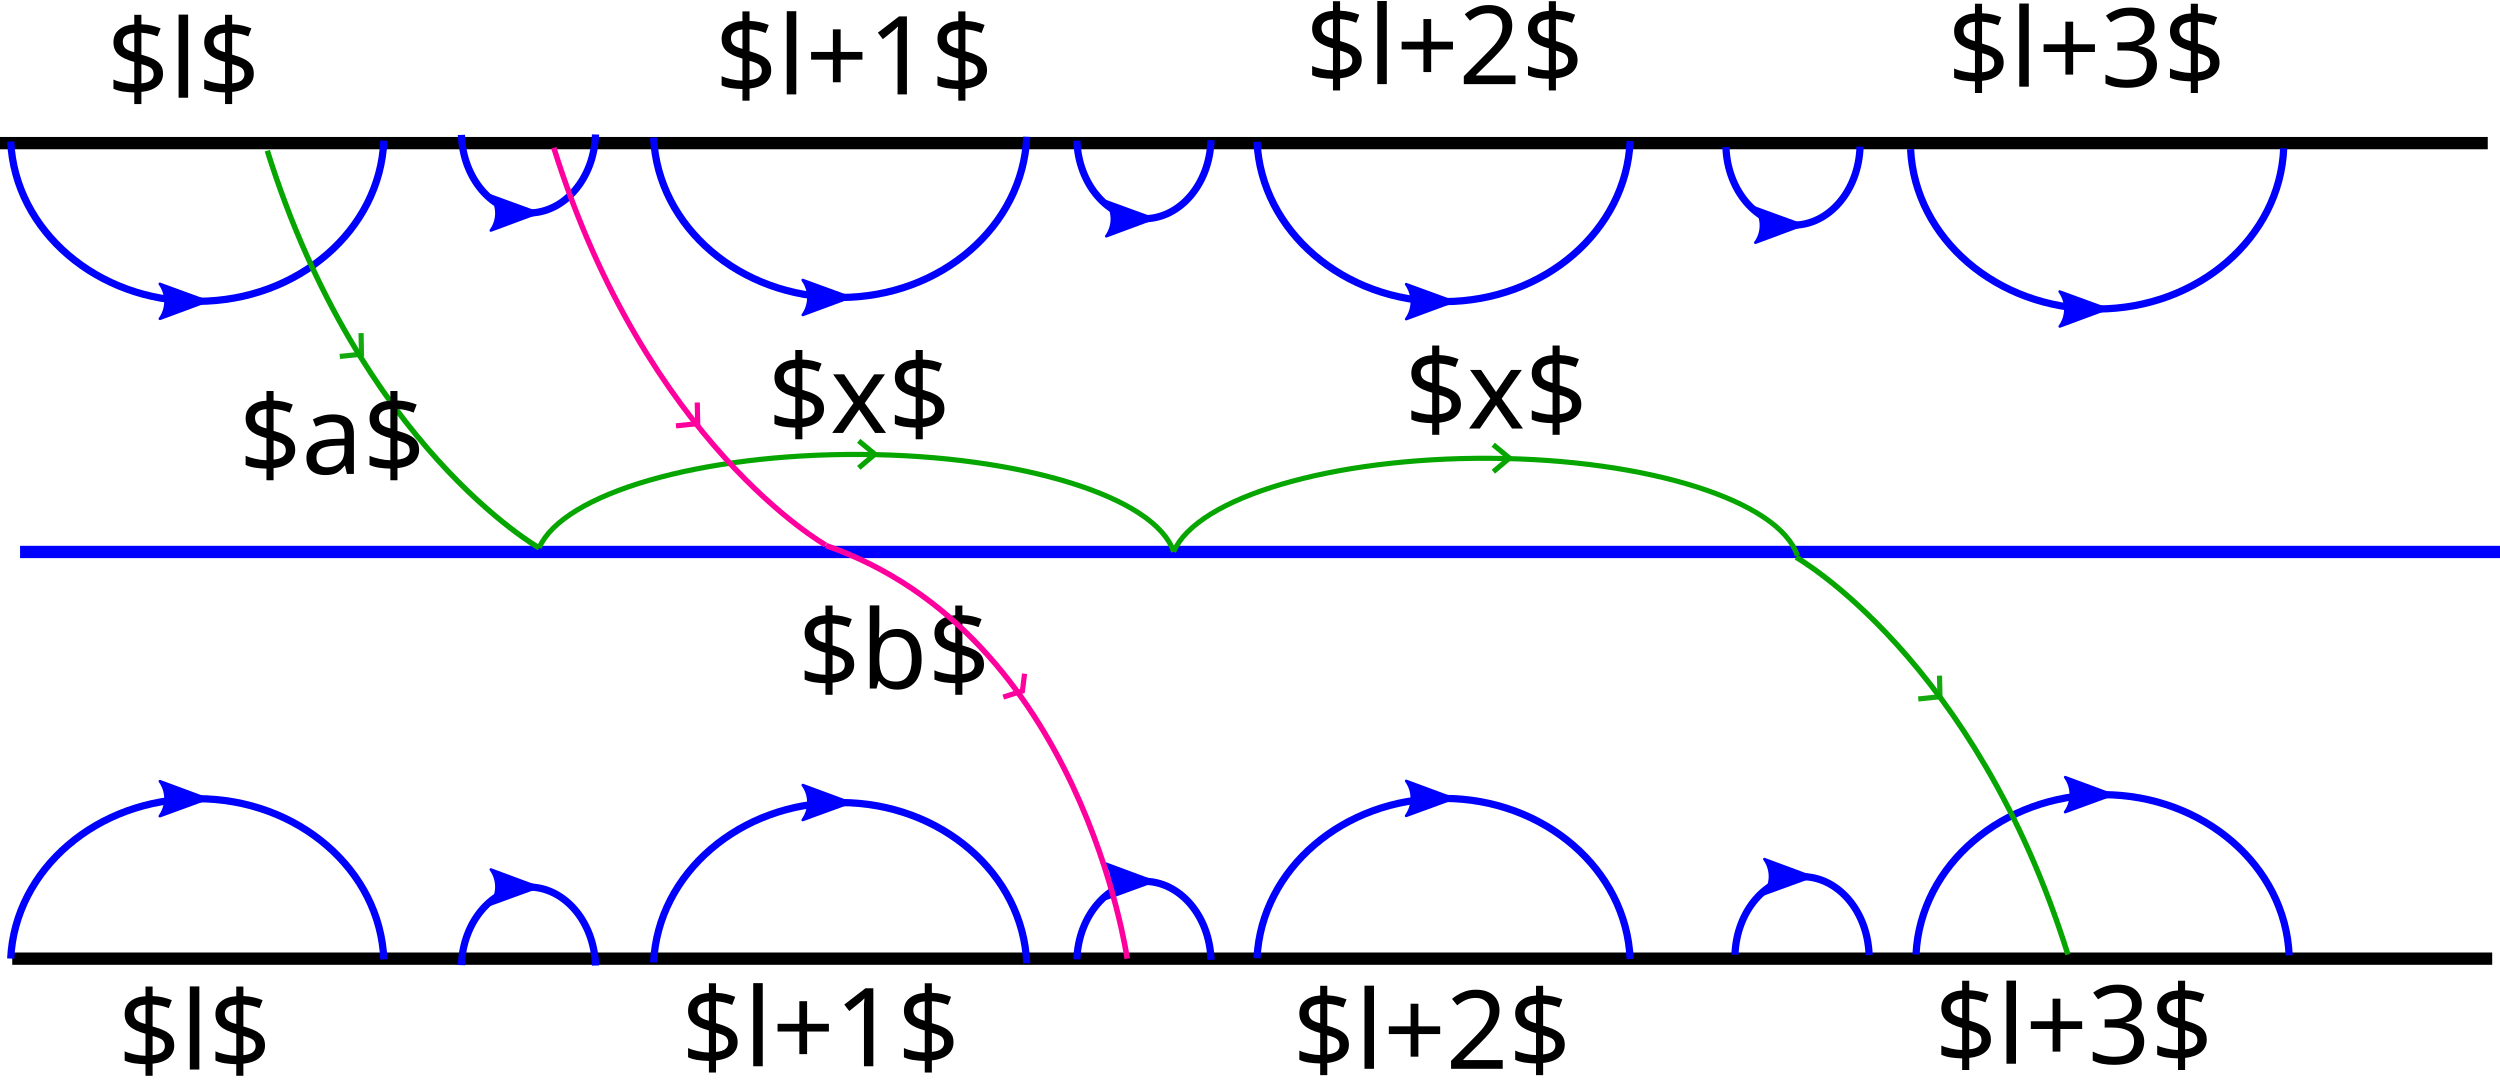
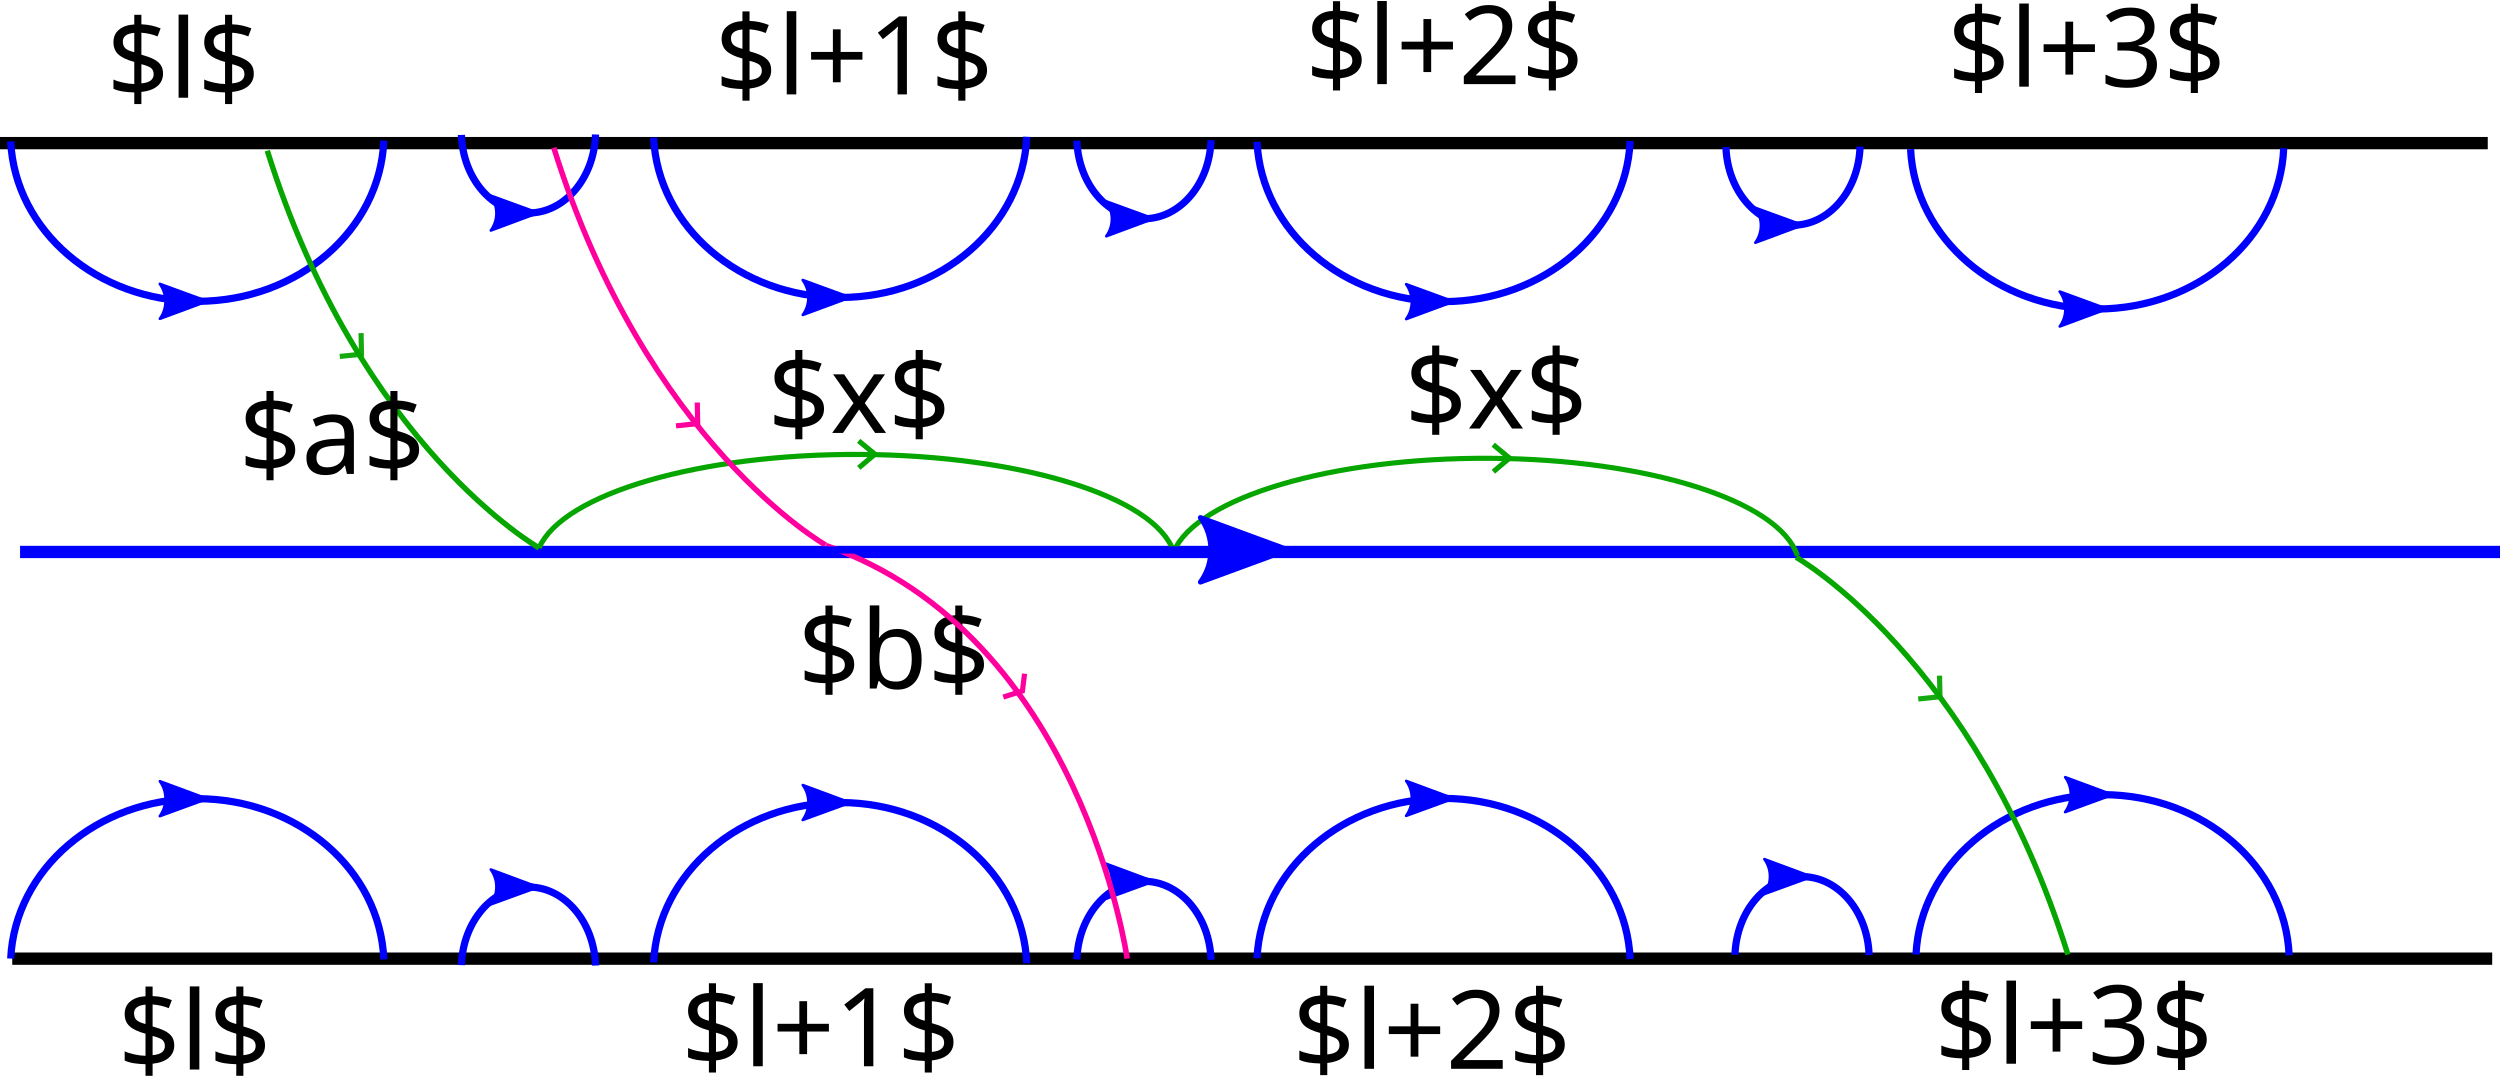
<svg xmlns="http://www.w3.org/2000/svg" width="241.956mm" height="105.378mm" viewBox="0 0 241.956 105.378" version="1.1" id="svg11456">
  <defs id="defs11450">
+     <marker style="overflow:visible;" id="marker1888" refX="0.0" refY="0.0" orient="auto">
+       <path transform="scale(1.1) rotate(180) translate(1,0)" d="M 8.719,4.034 L -2.207,0.016 L 8.719,-4.002 C 6.973,-1.63 6.983,1.616 8.719,4.034 z " style="fill-rule:evenodd;stroke-width:0.625;stroke-linejoin:round;stroke:#0000ff;stroke-opacity:1;fill:#0000ff;fill-opacity:1" id="path1646" />
+     </marker>
+     <marker style="overflow:visible" id="marker1315" refX="0" refY="0" orient="auto">
+       <path transform="scale(0.6)" d="M 8.719,4.034 -2.207,0.016 8.719,-4.002 c -1.745,2.372 -1.735,5.617 -6e-7,8.035 z" style="fill:#0000ff;fill-opacity:1;fill-rule:evenodd;stroke:#0000ff;stroke-width:0.625;stroke-linejoin:round;stroke-opacity:1" id="path1313" />
+     </marker>
+     <marker style="overflow:visible" id="marker1213" refX="0" refY="0" orient="auto">
+       <path transform="scale(0.6)" d="M 8.719,4.034 -2.207,0.016 8.719,-4.002 c -1.745,2.372 -1.735,5.617 -6e-7,8.035 z" style="fill:#0000ff;fill-opacity:1;fill-rule:evenodd;stroke:#0000ff;stroke-width:0.625;stroke-linejoin:round;stroke-opacity:1" id="path1211" />
+     </marker>
    <marker style="overflow:visible" id="marker14254" refX="0" refY="0" orient="auto">
      <path transform="scale(0.6)" d="M 8.719,4.034 -2.207,0.016 8.719,-4.002 c -1.745,2.372 -1.735,5.617 -6e-7,8.035 z" style="fill:#0000ff;fill-opacity:1;fill-rule:evenodd;stroke:#0000ff;stroke-width:0.625;stroke-linejoin:round;stroke-opacity:1" id="path14252" />
    </marker>
    <marker style="overflow:visible" id="marker14166" refX="0" refY="0" orient="auto">
      <path transform="scale(0.6)" d="M 8.719,4.034 -2.207,0.016 8.719,-4.002 c -1.745,2.372 -1.735,5.617 -6e-7,8.035 z" style="fill:#0000ff;fill-opacity:1;fill-rule:evenodd;stroke:#0000ff;stroke-width:0.625;stroke-linejoin:round;stroke-opacity:1" id="path14164" />
    </marker>
    <marker style="overflow:visible" id="marker14084" refX="0" refY="0" orient="auto">
      <path transform="scale(0.6)" d="M 8.719,4.034 -2.207,0.016 8.719,-4.002 c -1.745,2.372 -1.735,5.617 -6e-7,8.035 z" style="fill:#0000ff;fill-opacity:1;fill-rule:evenodd;stroke:#0000ff;stroke-width:0.625;stroke-linejoin:round;stroke-opacity:1" id="path14082" />
    </marker>
    <marker style="overflow:visible" id="marker14008" refX="0" refY="0" orient="auto">
      <path transform="scale(0.6)" d="M 8.719,4.034 -2.207,0.016 8.719,-4.002 c -1.745,2.372 -1.735,5.617 -6e-7,8.035 z" style="fill:#0000ff;fill-opacity:1;fill-rule:evenodd;stroke:#0000ff;stroke-width:0.625;stroke-linejoin:round;stroke-opacity:1" id="path14006" />
    </marker>
    <marker style="overflow:visible" id="marker13938" refX="0" refY="0" orient="auto">
      <path transform="scale(0.6)" d="M 8.719,4.034 -2.207,0.016 8.719,-4.002 c -1.745,2.372 -1.735,5.617 -6e-7,8.035 z" style="fill:#0000ff;fill-opacity:1;fill-rule:evenodd;stroke:#0000ff;stroke-width:0.625;stroke-linejoin:round;stroke-opacity:1" id="path13936" />
    </marker>
    <marker style="overflow:visible" id="marker13874" refX="0" refY="0" orient="auto">
      <path transform="scale(0.6)" d="M 8.719,4.034 -2.207,0.016 8.719,-4.002 c -1.745,2.372 -1.735,5.617 -6e-7,8.035 z" style="fill:#0000ff;fill-opacity:1;fill-rule:evenodd;stroke:#0000ff;stroke-width:0.625;stroke-linejoin:round;stroke-opacity:1" id="path13872" />
    </marker>
    <marker orient="auto" refY="0" refX="0" id="marker13810" style="overflow:visible">
      <path id="path13808" style="fill:#0000ff;fill-opacity:1;fill-rule:evenodd;stroke:#0000ff;stroke-width:0.625;stroke-linejoin:round;stroke-opacity:1" d="M 8.719,4.034 -2.207,0.016 8.719,-4.002 c -1.745,2.372 -1.735,5.617 -6e-7,8.035 z" transform="scale(0.6)" />
    </marker>
    <marker orient="auto" refY="0" refX="0" id="marker13734" style="overflow:visible">
      <path id="path13732" style="fill:#0000ff;fill-opacity:1;fill-rule:evenodd;stroke:#0000ff;stroke-width:0.625;stroke-linejoin:round;stroke-opacity:1" d="M 8.719,4.034 -2.207,0.016 8.719,-4.002 c -1.745,2.372 -1.735,5.617 -6e-7,8.035 z" transform="scale(0.6)" />
    </marker>
    <marker orient="auto" refY="0" refX="0" id="marker13676" style="overflow:visible">
      <path id="path13674" style="fill:#0000ff;fill-opacity:1;fill-rule:evenodd;stroke:#0000ff;stroke-width:0.625;stroke-linejoin:round;stroke-opacity:1" d="M 8.719,4.034 -2.207,0.016 8.719,-4.002 c -1.745,2.372 -1.735,5.617 -6e-7,8.035 z" transform="scale(0.6)" />
    </marker>
    <marker orient="auto" refY="0" refX="0" id="marker13630" style="overflow:visible">
      <path id="path13628" style="fill:#0000ff;fill-opacity:1;fill-rule:evenodd;stroke:#0000ff;stroke-width:0.625;stroke-linejoin:round;stroke-opacity:1" d="M 8.719,4.034 -2.207,0.016 8.719,-4.002 c -1.745,2.372 -1.735,5.617 -6e-7,8.035 z" transform="scale(0.6)" />
    </marker>
    <marker orient="auto" refY="0" refX="0" id="Arrow1Mend" style="overflow:visible">
      <path id="path983" d="M 0,0 5,-5 -12.5,0 5,5 Z" style="fill:#0000ff;fill-opacity:1;fill-rule:evenodd;stroke:#0000ff;stroke-width:1pt;stroke-opacity:1" transform="matrix(-0.4,0,0,-0.4,-4,0)" />
    </marker>
    <marker orient="auto" refY="0" refX="0" id="Arrow2Lend" style="overflow:visible">
-       <path id="path995" style="fill:#06a500;fill-opacity:1;fill-rule:evenodd;stroke:#06a500;stroke-width:0.625;stroke-linejoin:round;stroke-opacity:1" d="M 8.719,4.034 -2.207,0.016 8.719,-4.002 c -1.745,2.372 -1.735,5.617 -6e-7,8.035 z" transform="matrix(-1.1,0,0,-1.1,-1.1,0)" />
+       <path id="path995" style="fill:#0000ff;fill-opacity:1;fill-rule:evenodd;stroke:#0000ff;stroke-width:0.625;stroke-linejoin:round;stroke-opacity:1" d="M 8.719,4.034 -2.207,0.016 8.719,-4.002 c -1.745,2.372 -1.735,5.617 -6e-7,8.035 z" transform="matrix(-1.1,0,0,-1.1,-1.1,0)" />
    </marker>
    <marker orient="auto" refY="0" refX="0" id="marker13280" style="overflow:visible">
      <path id="path13278" style="fill:#06a500;fill-opacity:1;fill-rule:evenodd;stroke:#06a500;stroke-width:0.625;stroke-linejoin:round;stroke-opacity:1" d="M 8.719,4.034 -2.207,0.016 8.719,-4.002 c -1.745,2.372 -1.735,5.617 -6e-7,8.035 z" transform="scale(0.6)" />
    </marker>
    <marker orient="auto" refY="0" refX="0" id="Arrow2Mstart" style="overflow:visible">
      <path id="path998" style="fill:#06a500;fill-opacity:1;fill-rule:evenodd;stroke:#06a500;stroke-width:0.625;stroke-linejoin:round;stroke-opacity:1" d="M 8.719,4.034 -2.207,0.016 8.719,-4.002 c -1.745,2.372 -1.735,5.617 -6e-7,8.035 z" transform="scale(0.6)" />
    </marker>
    <marker style="overflow:visible" id="marker14254-1" refX="0" refY="0" orient="auto">
      <path transform="scale(0.6)" d="M 8.719,4.034 -2.207,0.016 8.719,-4.002 c -1.745,2.372 -1.735,5.617 -6e-7,8.035 z" style="fill:#0000ff;fill-opacity:1;fill-rule:evenodd;stroke:#0000ff;stroke-width:0.625;stroke-linejoin:round;stroke-opacity:1" id="path14252-8" />
    </marker>
    <marker orient="auto" refY="0" refX="0" id="marker13810-0" style="overflow:visible">
      <path id="path13808-1" style="fill:#0000ff;fill-opacity:1;fill-rule:evenodd;stroke:#0000ff;stroke-width:0.625;stroke-linejoin:round;stroke-opacity:1" d="M 8.719,4.034 -2.207,0.016 8.719,-4.002 c -1.745,2.372 -1.735,5.617 -6e-7,8.035 z" transform="scale(0.6)" />
    </marker>
    <marker style="overflow:visible" id="marker13874-4" refX="0" refY="0" orient="auto">
      <path transform="scale(0.6)" d="M 8.719,4.034 -2.207,0.016 8.719,-4.002 c -1.745,2.372 -1.735,5.617 -6e-7,8.035 z" style="fill:#0000ff;fill-opacity:1;fill-rule:evenodd;stroke:#0000ff;stroke-width:0.625;stroke-linejoin:round;stroke-opacity:1" id="path13872-0" />
    </marker>
    <marker style="overflow:visible" id="marker13938-8" refX="0" refY="0" orient="auto">
      <path transform="scale(0.6)" d="M 8.719,4.034 -2.207,0.016 8.719,-4.002 c -1.745,2.372 -1.735,5.617 -6e-7,8.035 z" style="fill:#0000ff;fill-opacity:1;fill-rule:evenodd;stroke:#0000ff;stroke-width:0.625;stroke-linejoin:round;stroke-opacity:1" id="path13936-8" />
    </marker>
    <marker style="overflow:visible" id="marker14008-1" refX="0" refY="0" orient="auto">
      <path transform="scale(0.6)" d="M 8.719,4.034 -2.207,0.016 8.719,-4.002 c -1.745,2.372 -1.735,5.617 -6e-7,8.035 z" style="fill:#0000ff;fill-opacity:1;fill-rule:evenodd;stroke:#0000ff;stroke-width:0.625;stroke-linejoin:round;stroke-opacity:1" id="path14006-4" />
    </marker>
    <marker style="overflow:visible" id="marker14084-1" refX="0" refY="0" orient="auto">
      <path transform="scale(0.6)" d="M 8.719,4.034 -2.207,0.016 8.719,-4.002 c -1.745,2.372 -1.735,5.617 -6e-7,8.035 z" style="fill:#0000ff;fill-opacity:1;fill-rule:evenodd;stroke:#0000ff;stroke-width:0.625;stroke-linejoin:round;stroke-opacity:1" id="path14082-0" />
    </marker>
    <marker style="overflow:visible" id="marker14166-7" refX="0" refY="0" orient="auto">
      <path transform="scale(0.6)" d="M 8.719,4.034 -2.207,0.016 8.719,-4.002 c -1.745,2.372 -1.735,5.617 -6e-7,8.035 z" style="fill:#0000ff;fill-opacity:1;fill-rule:evenodd;stroke:#0000ff;stroke-width:0.625;stroke-linejoin:round;stroke-opacity:1" id="path14164-9" />
    </marker>
  </defs>
  <g id="layer1" transform="translate(-47.28131,-17.58549)">
    <path style="fill:none;stroke:#000000;stroke-width:1.192;stroke-linecap:butt;stroke-linejoin:miter;stroke-miterlimit:4;stroke-dasharray:none;stroke-opacity:1" d="M 47.281,31.437 H 288.052" id="path12001" />
-     <path style="fill:none;stroke:#0000ff;stroke-width:1.191;stroke-linecap:butt;stroke-linejoin:miter;stroke-miterlimit:4;stroke-dasharray:none;stroke-opacity:1" d="M 49.223,71.006 H 289.237" id="path12001-0" />
+     <path style="fill:none;stroke:#0000ff;stroke-width:1.191;stroke-linecap:butt;stroke-linejoin:miter;stroke-miterlimit:4;stroke-dasharray:none;stroke-opacity:1;marker-mid:" d="M 289.237,71.006 H 49.223" id="path12001-0" />
    <path style="fill:none;stroke:#000000;stroke-width:1.191;stroke-linecap:butt;stroke-linejoin:miter;stroke-miterlimit:4;stroke-dasharray:none;stroke-opacity:1" d="M 48.467,110.367 H 288.482" id="path12001-09" />
    <path style="fill:none;stroke:#0000ff;stroke-width:0.7;stroke-miterlimit:4;stroke-dasharray:none;stroke-dashoffset:0;stroke-opacity:1;marker-mid:url(#marker14166)" id="path12997-82" d="m 84.43,-110.439 a 18.072,16.172 0 0 1 -18.013,15.553 18.072,16.172 0 0 1 -18.1,-15.472" transform="scale(1,-1)" />
    <path style="fill:none;stroke:#0000ff;stroke-width:0.7;stroke-miterlimit:4;stroke-dasharray:none;stroke-dashoffset:0;stroke-opacity:1;marker-mid:url(#marker14084)" id="path12997-8-3" d="m 104.918,-111.033 a 6.495,7.902 0 0 1 -6.475,7.6 6.495,7.902 0 0 1 -6.506,-7.56" transform="scale(1,-1)" />
    <path style="fill:none;stroke:#0000ff;stroke-width:0.7;stroke-miterlimit:4;stroke-dasharray:none;stroke-dashoffset:0;stroke-opacity:1;marker-mid:url(#marker14008)" id="path12997-1-1" d="m 146.652,-110.811 a 18.072,16.172 0 0 1 -18.013,15.553 18.072,16.172 0 0 1 -18.1,-15.472" transform="scale(1,-1)" />
    <path style="fill:none;stroke:#0000ff;stroke-width:0.7;stroke-miterlimit:4;stroke-dasharray:none;stroke-dashoffset:0;stroke-opacity:1;marker-mid:url(#marker13938)" id="path12997-8-6-6" d="m 164.485,-110.479 a 6.495,7.902 0 0 1 -6.475,7.6 6.495,7.902 0 0 1 -6.506,-7.56" transform="scale(1,-1)" />
    <path style="fill:none;stroke:#0000ff;stroke-width:0.7;stroke-miterlimit:4;stroke-dasharray:none;stroke-dashoffset:0;stroke-opacity:1;marker-mid:url(#marker13874)" id="path12997-1-5-8" d="m 205.05,-110.41 a 18.072,16.172 0 0 1 -18.013,15.553 18.072,16.172 0 0 1 -18.1,-15.472" transform="scale(1,-1)" />
    <path style="fill:none;stroke:#06a500;stroke-width:0.5;stroke-miterlimit:4;stroke-dasharray:none;stroke-dashoffset:0;stroke-opacity:1" id="path13108-6" d="m 99.454,70.615 a 30.975,10.617 0 0 1 31.187,-9.047 30.975,10.617 0 0 1 30.228,9.421" />
    <path style="fill:none;stroke:#0000ff;stroke-width:0.7;stroke-miterlimit:4;stroke-dasharray:none;stroke-dashoffset:0;stroke-opacity:1;marker-mid:url(#marker13810)" id="path12997-8-6-3-2" d="m 228.177,-110.029 a 6.495,7.902 0 0 1 -6.475,7.6 6.495,7.902 0 0 1 -6.506,-7.56" transform="scale(1,-1)" />
    <path style="fill:none;stroke:#0000ff;stroke-width:0.7;stroke-miterlimit:4;stroke-dasharray:none;stroke-dashoffset:0;stroke-opacity:1;marker-mid:url(#marker14254)" id="path12997-1-5-88-2" d="m 268.83,-110.047 a 18.072,16.172 0 0 1 -18.013,15.553 18.072,16.172 0 0 1 -18.1,-15.472" transform="scale(1,-1)" />
    <path style="fill:none;stroke:#06a500;stroke-width:0.5;stroke-linecap:butt;stroke-linejoin:miter;stroke-miterlimit:4;stroke-dasharray:none;stroke-opacity:1" d="m 130.398,62.862 1.557,-1.317 -1.57,-1.295" id="path13362-7-4" />
    <text xml:space="preserve" style="font-style:normal;font-weight:normal;font-size:10.583px;line-height:1.25;font-family:sans-serif;letter-spacing:0px;word-spacing:0px;fill:#000000;fill-opacity:1;stroke:none;stroke-width:0.265" x="121.58" y="59.488" id="text13494-9">
      <tspan id="tspan13492-6" x="121.58" y="59.488" style="stroke-width:0.265">$x$</tspan>
    </text>
    <text xml:space="preserve" style="font-style:normal;font-weight:normal;font-size:10.583px;line-height:1.25;font-family:sans-serif;letter-spacing:0px;word-spacing:0px;fill:#000000;fill-opacity:1;stroke:none;stroke-width:0.265" x="183.218" y="59.058" id="text13494-9-0">
      <tspan id="tspan13492-6-8" x="183.218" y="59.058" style="stroke-width:0.265">$x$</tspan>
    </text>
    <text xml:space="preserve" style="font-style:normal;font-weight:normal;font-size:10.583px;line-height:1.25;font-family:sans-serif;letter-spacing:0px;word-spacing:0px;fill:#000000;fill-opacity:1;stroke:none;stroke-width:0.265" x="124.499" y="84.224" id="text13552-0">
      <tspan id="tspan13550-2" x="124.499" y="84.224" style="stroke-width:0.265">$b$</tspan>
    </text>
    <path style="fill:none;stroke:#0000ff;stroke-width:0.7;stroke-miterlimit:4;stroke-dasharray:none;stroke-dashoffset:0;stroke-opacity:1;marker-mid:url(#marker14166-7)" id="path12997-82-3" d="M 84.43,31.195 A 18.072,16.172 0 0 1 66.417,46.748 18.072,16.172 0 0 1 48.317,31.276" />
    <path style="fill:none;stroke:#0000ff;stroke-width:0.7;stroke-miterlimit:4;stroke-dasharray:none;stroke-dashoffset:0;stroke-opacity:1;marker-mid:url(#marker14084-1)" id="path12997-8-3-7" d="m 104.918,30.601 a 6.495,7.902 0 0 1 -6.475,7.6 6.495,7.902 0 0 1 -6.506,-7.56" />
    <path style="fill:none;stroke:#0000ff;stroke-width:0.7;stroke-miterlimit:4;stroke-dasharray:none;stroke-dashoffset:0;stroke-opacity:1;marker-mid:url(#marker14008-1)" id="path12997-1-1-3" d="M 146.652,30.823 A 18.072,16.172 0 0 1 128.638,46.376 18.072,16.172 0 0 1 110.538,30.904" />
    <path style="fill:none;stroke:#0000ff;stroke-width:0.7;stroke-miterlimit:4;stroke-dasharray:none;stroke-dashoffset:0;stroke-opacity:1;marker-mid:url(#marker13938-8)" id="path12997-8-6-6-3" d="m 164.485,31.155 a 6.495,7.902 0 0 1 -6.475,7.6 6.495,7.902 0 0 1 -6.506,-7.56" />
    <path style="fill:none;stroke:#0000ff;stroke-width:0.7;stroke-miterlimit:4;stroke-dasharray:none;stroke-dashoffset:0;stroke-opacity:1;marker-mid:url(#marker13874-4)" id="path12997-1-5-8-6" d="M 205.05,31.224 A 18.072,16.172 0 0 1 187.037,46.777 18.072,16.172 0 0 1 168.937,31.305" />
    <path style="fill:none;stroke:#0000ff;stroke-width:0.7;stroke-miterlimit:4;stroke-dasharray:none;stroke-dashoffset:0;stroke-opacity:1;marker-mid:url(#marker13810-0)" id="path12997-8-6-3-2-2" d="m 227.302,31.78 a 6.495,7.902 0 0 1 -6.475,7.6 6.495,7.902 0 0 1 -6.506,-7.56" />
    <path style="fill:none;stroke:#0000ff;stroke-width:0.7;stroke-miterlimit:4;stroke-dasharray:none;stroke-dashoffset:0;stroke-opacity:1;marker-mid:url(#marker14254-1)" id="path12997-1-5-88-2-8" d="M 268.305,31.937 A 18.072,16.172 0 0 1 250.291,47.49 18.072,16.172 0 0 1 232.192,32.018" />
    <path style="fill:none;stroke:#ff009e;stroke-width:0.5;stroke-linecap:butt;stroke-linejoin:miter;stroke-miterlimit:4;stroke-dasharray:none;stroke-opacity:1" d="m 114.765,56.541 0.042,2.04 -2.101,0.221" id="path13439-0-3" />
    <path style="fill:none;stroke:#ff009e;stroke-width:0.5;stroke-linecap:butt;stroke-linejoin:miter;stroke-miterlimit:4;stroke-dasharray:none;stroke-opacity:1" d="m 146.44,82.789 -0.206,1.668 -1.854,0.593" id="path13439-0-38" />
    <path style="fill:none;stroke:#ff009e;stroke-width:0.53;stroke-linecap:butt;stroke-linejoin:miter;stroke-miterlimit:4;stroke-dasharray:none;stroke-opacity:1" d="m 100.879,31.885 c 8.965,28.64 26.304,38.446 26.304,38.446" id="path19209" />
    <path style="fill:none;stroke:#ff009e;stroke-width:0.541;stroke-linecap:butt;stroke-linejoin:miter;stroke-miterlimit:4;stroke-dasharray:none;stroke-opacity:1" d="m 127.21,70.382 c 24.726,8.563 29.165,39.985 29.165,39.985" id="path19211" />
    <path style="fill:none;stroke:#06a500;stroke-width:0.496;stroke-miterlimit:4;stroke-dasharray:none;stroke-dashoffset:0;stroke-opacity:1" id="path13108-6-0" d="m 160.866,70.991 a 30.448,10.621 0 0 1 30.656,-9.05 30.448,10.621 0 0 1 29.713,9.425" />
    <path style="fill:none;stroke:#06a500;stroke-width:0.5;stroke-linecap:butt;stroke-linejoin:miter;stroke-miterlimit:4;stroke-dasharray:none;stroke-opacity:1" d="m 191.812,63.237 1.557,-1.317 -1.57,-1.295" id="path13362-7-4-2" />
    <path style="fill:none;stroke:#06a500;stroke-width:0.53;stroke-linecap:butt;stroke-linejoin:miter;stroke-miterlimit:4;stroke-dasharray:none;stroke-opacity:1" d="m 73.151,32.168 c 8.965,28.64 26.304,38.446 26.304,38.446" id="path19209-7" />
    <path style="fill:none;stroke:#06a500;stroke-width:0.5;stroke-linecap:butt;stroke-linejoin:miter;stroke-miterlimit:4;stroke-dasharray:none;stroke-opacity:0.941" d="m 82.225,49.822 0.042,2.04 -2.101,0.221" id="path13439-0-3-7" />
    <path style="fill:none;stroke:#06a500;stroke-width:0.53;stroke-linecap:butt;stroke-linejoin:miter;stroke-miterlimit:4;stroke-dasharray:none;stroke-opacity:1" d="M 247.416,109.963 C 238.451,81.323 221.112,71.517 221.112,71.517" id="path19209-7-5" />
    <text xml:space="preserve" style="font-style:normal;font-weight:normal;font-size:10.583px;line-height:1.25;font-family:sans-serif;letter-spacing:0px;word-spacing:0px;fill:#000000;fill-opacity:1;stroke:none;stroke-width:0.265" x="70.398" y="63.458" id="text13552-0-0-1">
      <tspan id="tspan13550-2-1-9" x="70.398" y="63.458" style="stroke-width:0.265">$a$</tspan>
    </text>
    <path style="fill:none;stroke:#06a500;stroke-width:0.5;stroke-linecap:butt;stroke-linejoin:miter;stroke-miterlimit:4;stroke-dasharray:none;stroke-opacity:0.941" d="m 234.993,82.974 0.042,2.04 -2.101,0.221" id="path13439-0-3-7-3" />
    <text xml:space="preserve" style="font-style:normal;font-variant:normal;font-weight:normal;font-stretch:normal;font-size:10.583px;line-height:1.25;font-family:verdana;-inkscape-font-specification:verdana;letter-spacing:0px;word-spacing:0px;fill:#000000;fill-opacity:1;stroke:none;stroke-width:0.265" x="57.606" y="27.046" id="text8744">
      <tspan id="tspan8742" x="57.606" y="27.046" style="stroke-width:0.265">$l$</tspan>
    </text>
    <text xml:space="preserve" style="font-style:normal;font-variant:normal;font-weight:normal;font-stretch:normal;font-size:10.583px;line-height:1.25;font-family:verdana;-inkscape-font-specification:verdana;letter-spacing:0px;word-spacing:0px;fill:#000000;fill-opacity:1;stroke:none;stroke-width:0.265" x="58.69" y="121.098" id="text8744-3">
      <tspan id="tspan8742-0" x="58.69" y="121.098" style="stroke-width:0.265">$l$</tspan>
    </text>
    <text xml:space="preserve" style="font-style:normal;font-variant:normal;font-weight:normal;font-stretch:normal;font-size:10.583px;line-height:1.25;font-family:verdana;-inkscape-font-specification:verdana;letter-spacing:0px;word-spacing:0px;fill:#000000;fill-opacity:1;stroke:none;stroke-width:0.265" x="116.464" y="26.72" id="text8744-33">
      <tspan id="tspan8742-8" x="116.464" y="26.72" style="stroke-width:0.265">$l+1$</tspan>
    </text>
    <text xml:space="preserve" style="font-style:normal;font-variant:normal;font-weight:normal;font-stretch:normal;font-size:10.583px;line-height:1.25;font-family:verdana;-inkscape-font-specification:verdana;letter-spacing:0px;word-spacing:0px;fill:#000000;fill-opacity:1;stroke:none;stroke-width:0.265" x="173.618" y="25.73" id="text8744-33-2">
      <tspan id="tspan8742-8-7" x="173.618" y="25.73" style="stroke-width:0.265">$l+2$</tspan>
    </text>
    <text xml:space="preserve" style="font-style:normal;font-variant:normal;font-weight:normal;font-stretch:normal;font-size:10.583px;line-height:1.25;font-family:verdana;-inkscape-font-specification:verdana;letter-spacing:0px;word-spacing:0px;fill:#000000;fill-opacity:1;stroke:none;stroke-width:0.265" x="235.749" y="25.977" id="text8744-33-2-4">
      <tspan id="tspan8742-8-7-1" x="235.749" y="25.977" style="stroke-width:0.265">$l+3$</tspan>
    </text>
    <text xml:space="preserve" style="font-style:normal;font-variant:normal;font-weight:normal;font-stretch:normal;font-size:10.583px;line-height:1.25;font-family:verdana;-inkscape-font-specification:verdana;letter-spacing:0px;word-spacing:0px;fill:#000000;fill-opacity:1;stroke:none;stroke-width:0.265" x="113.22" y="120.783" id="text8744-33-4">
      <tspan id="tspan8742-8-0" x="113.22" y="120.783" style="stroke-width:0.265">$l+1$</tspan>
    </text>
    <text xml:space="preserve" style="font-style:normal;font-variant:normal;font-weight:normal;font-stretch:normal;font-size:10.583px;line-height:1.25;font-family:verdana;-inkscape-font-specification:verdana;letter-spacing:0px;word-spacing:0px;fill:#000000;fill-opacity:1;stroke:none;stroke-width:0.265" x="172.38" y="121.03" id="text8744-33-2-6">
      <tspan id="tspan8742-8-7-6" x="172.38" y="121.03" style="stroke-width:0.265">$l+2$</tspan>
    </text>
    <text xml:space="preserve" style="font-style:normal;font-variant:normal;font-weight:normal;font-stretch:normal;font-size:10.583px;line-height:1.25;font-family:verdana;-inkscape-font-specification:verdana;letter-spacing:0px;word-spacing:0px;fill:#000000;fill-opacity:1;stroke:none;stroke-width:0.265" x="234.511" y="120.535" id="text8744-33-2-4-5">
      <tspan id="tspan8742-8-7-1-0" x="234.511" y="120.535" style="stroke-width:0.265">$l+3$</tspan>
    </text>
+     <path style="opacity:1;vector-effect:none;fill:#0000ff;fill-opacity:1;fill-rule:evenodd;stroke:#0000ff;stroke-width:0.706;stroke-linecap:butt;stroke-linejoin:bevel;stroke-miterlimit:4;stroke-dasharray:none;stroke-dashoffset:0;stroke-opacity:1;marker-end:url(#Arrow2Lend)" d="m 110.277,70.813 h 60.731" id="path1593" />
  </g>
</svg>
